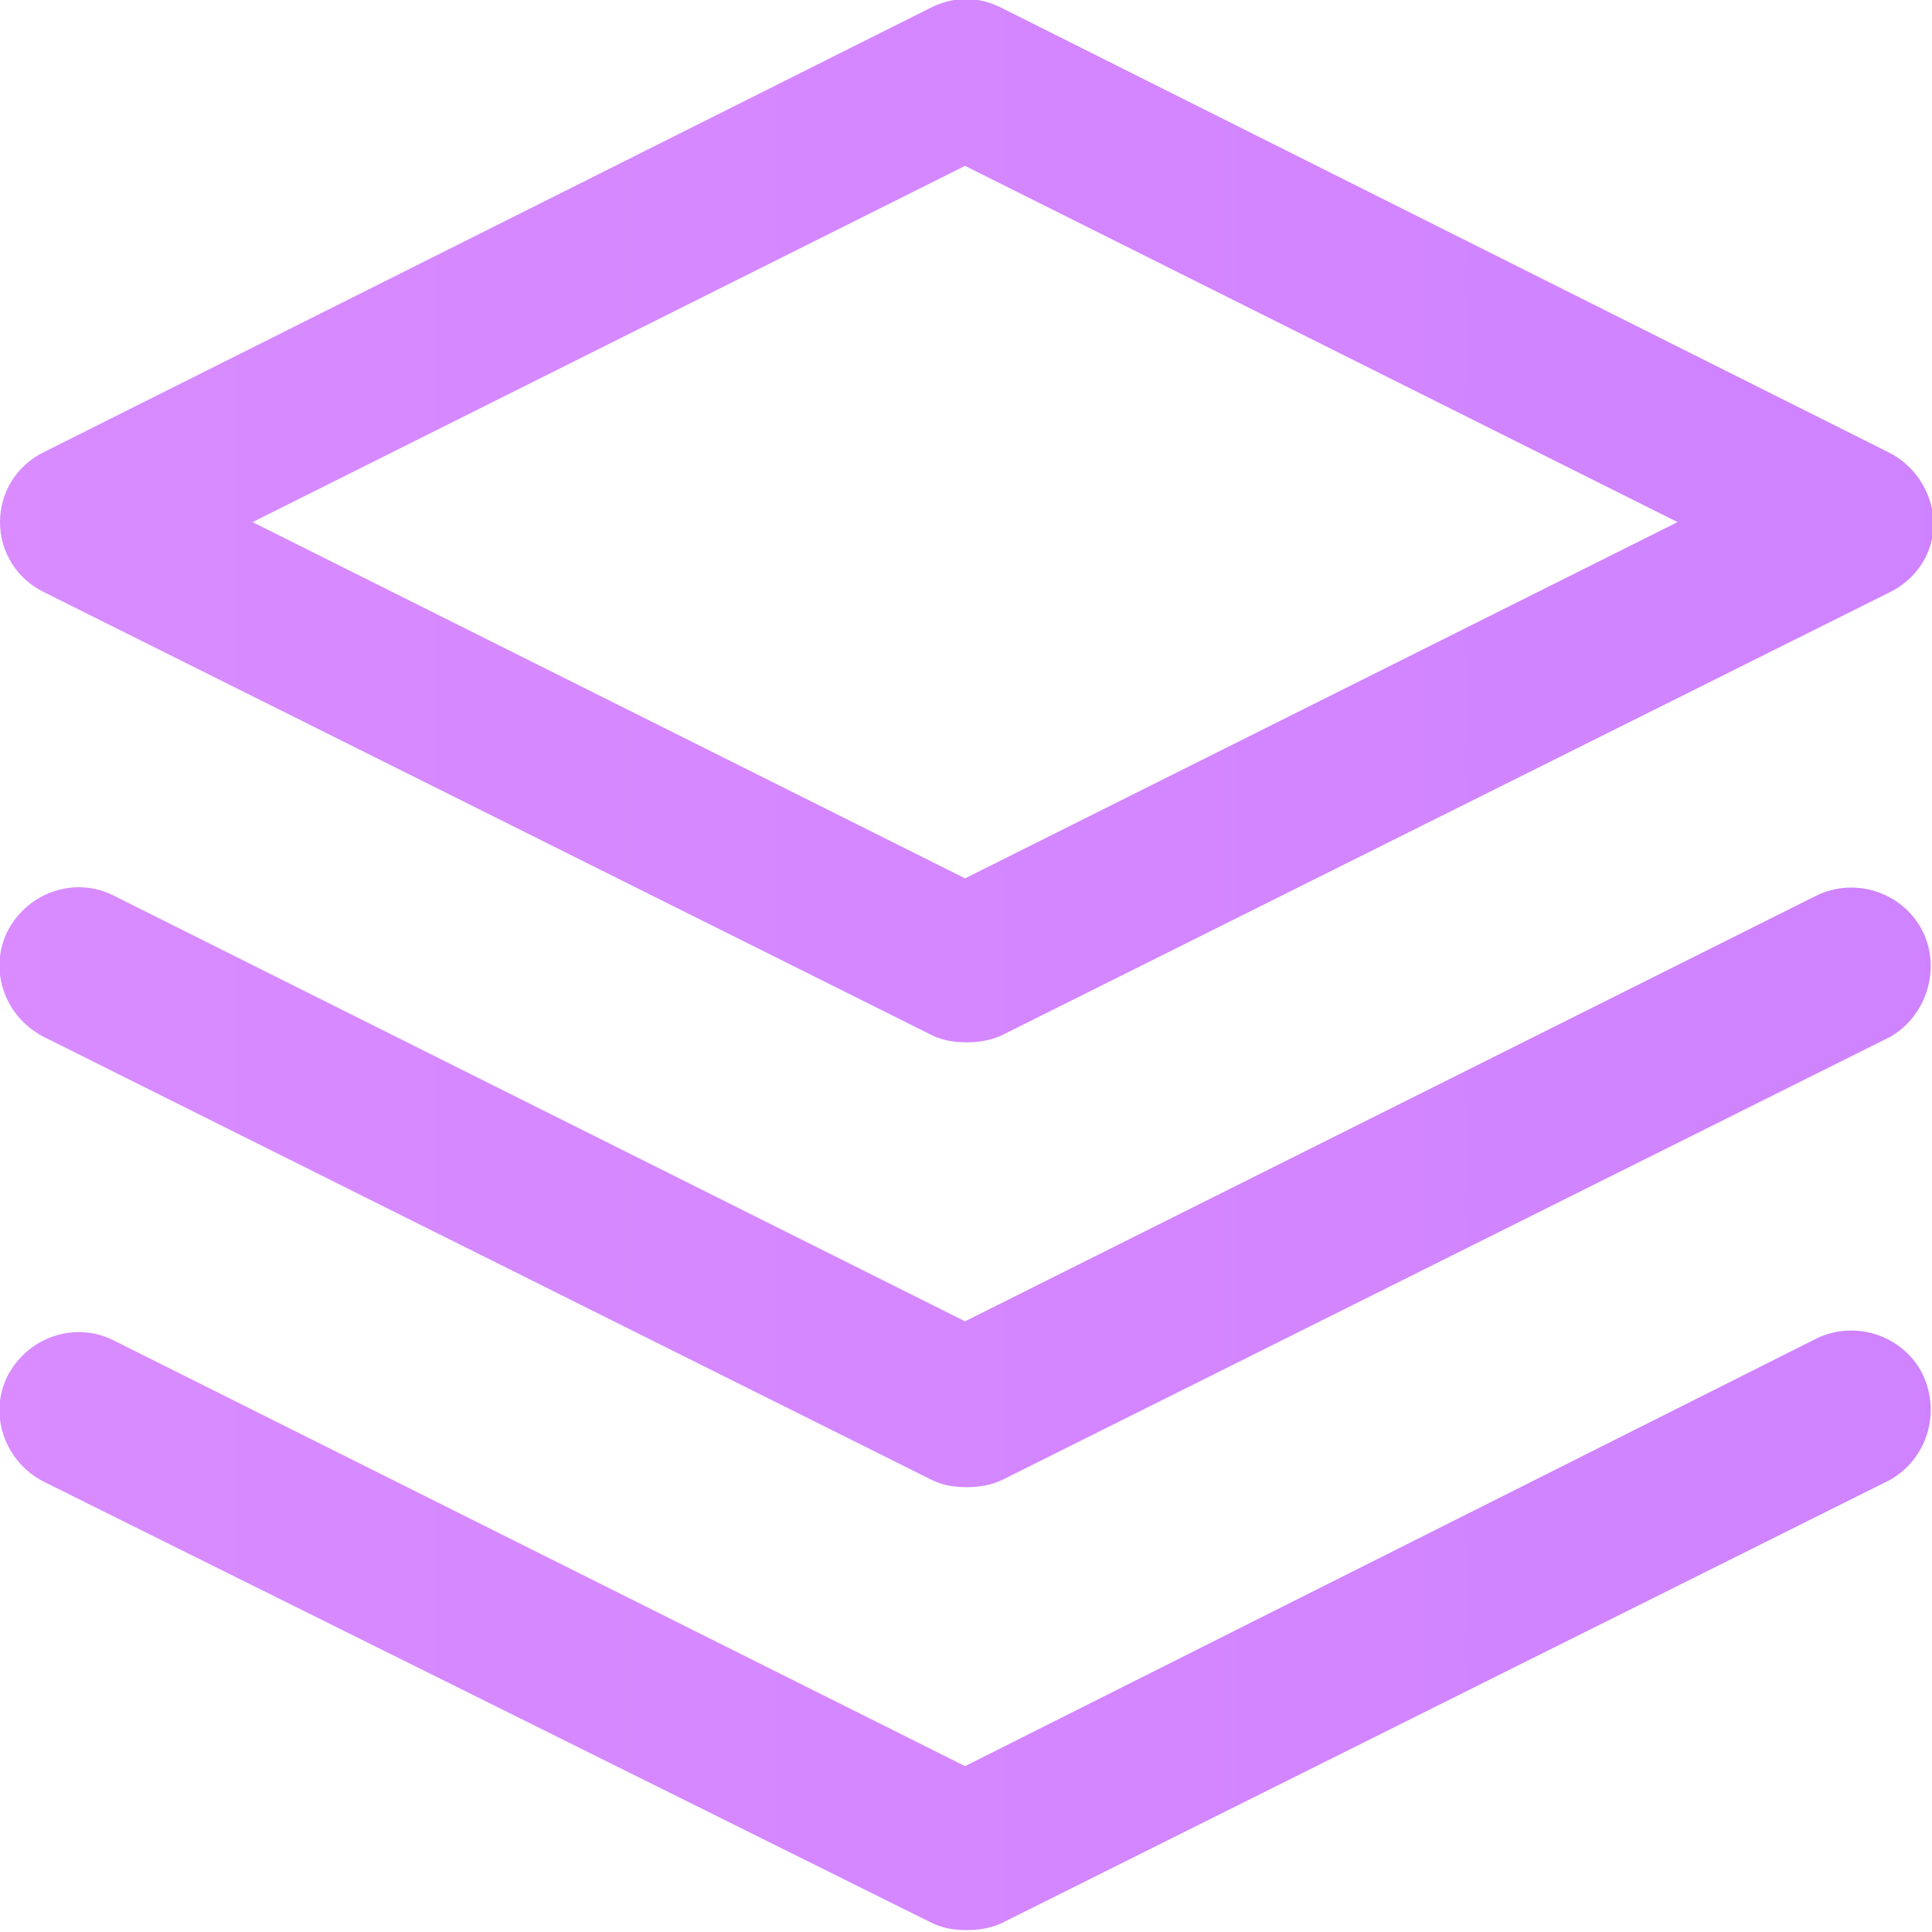
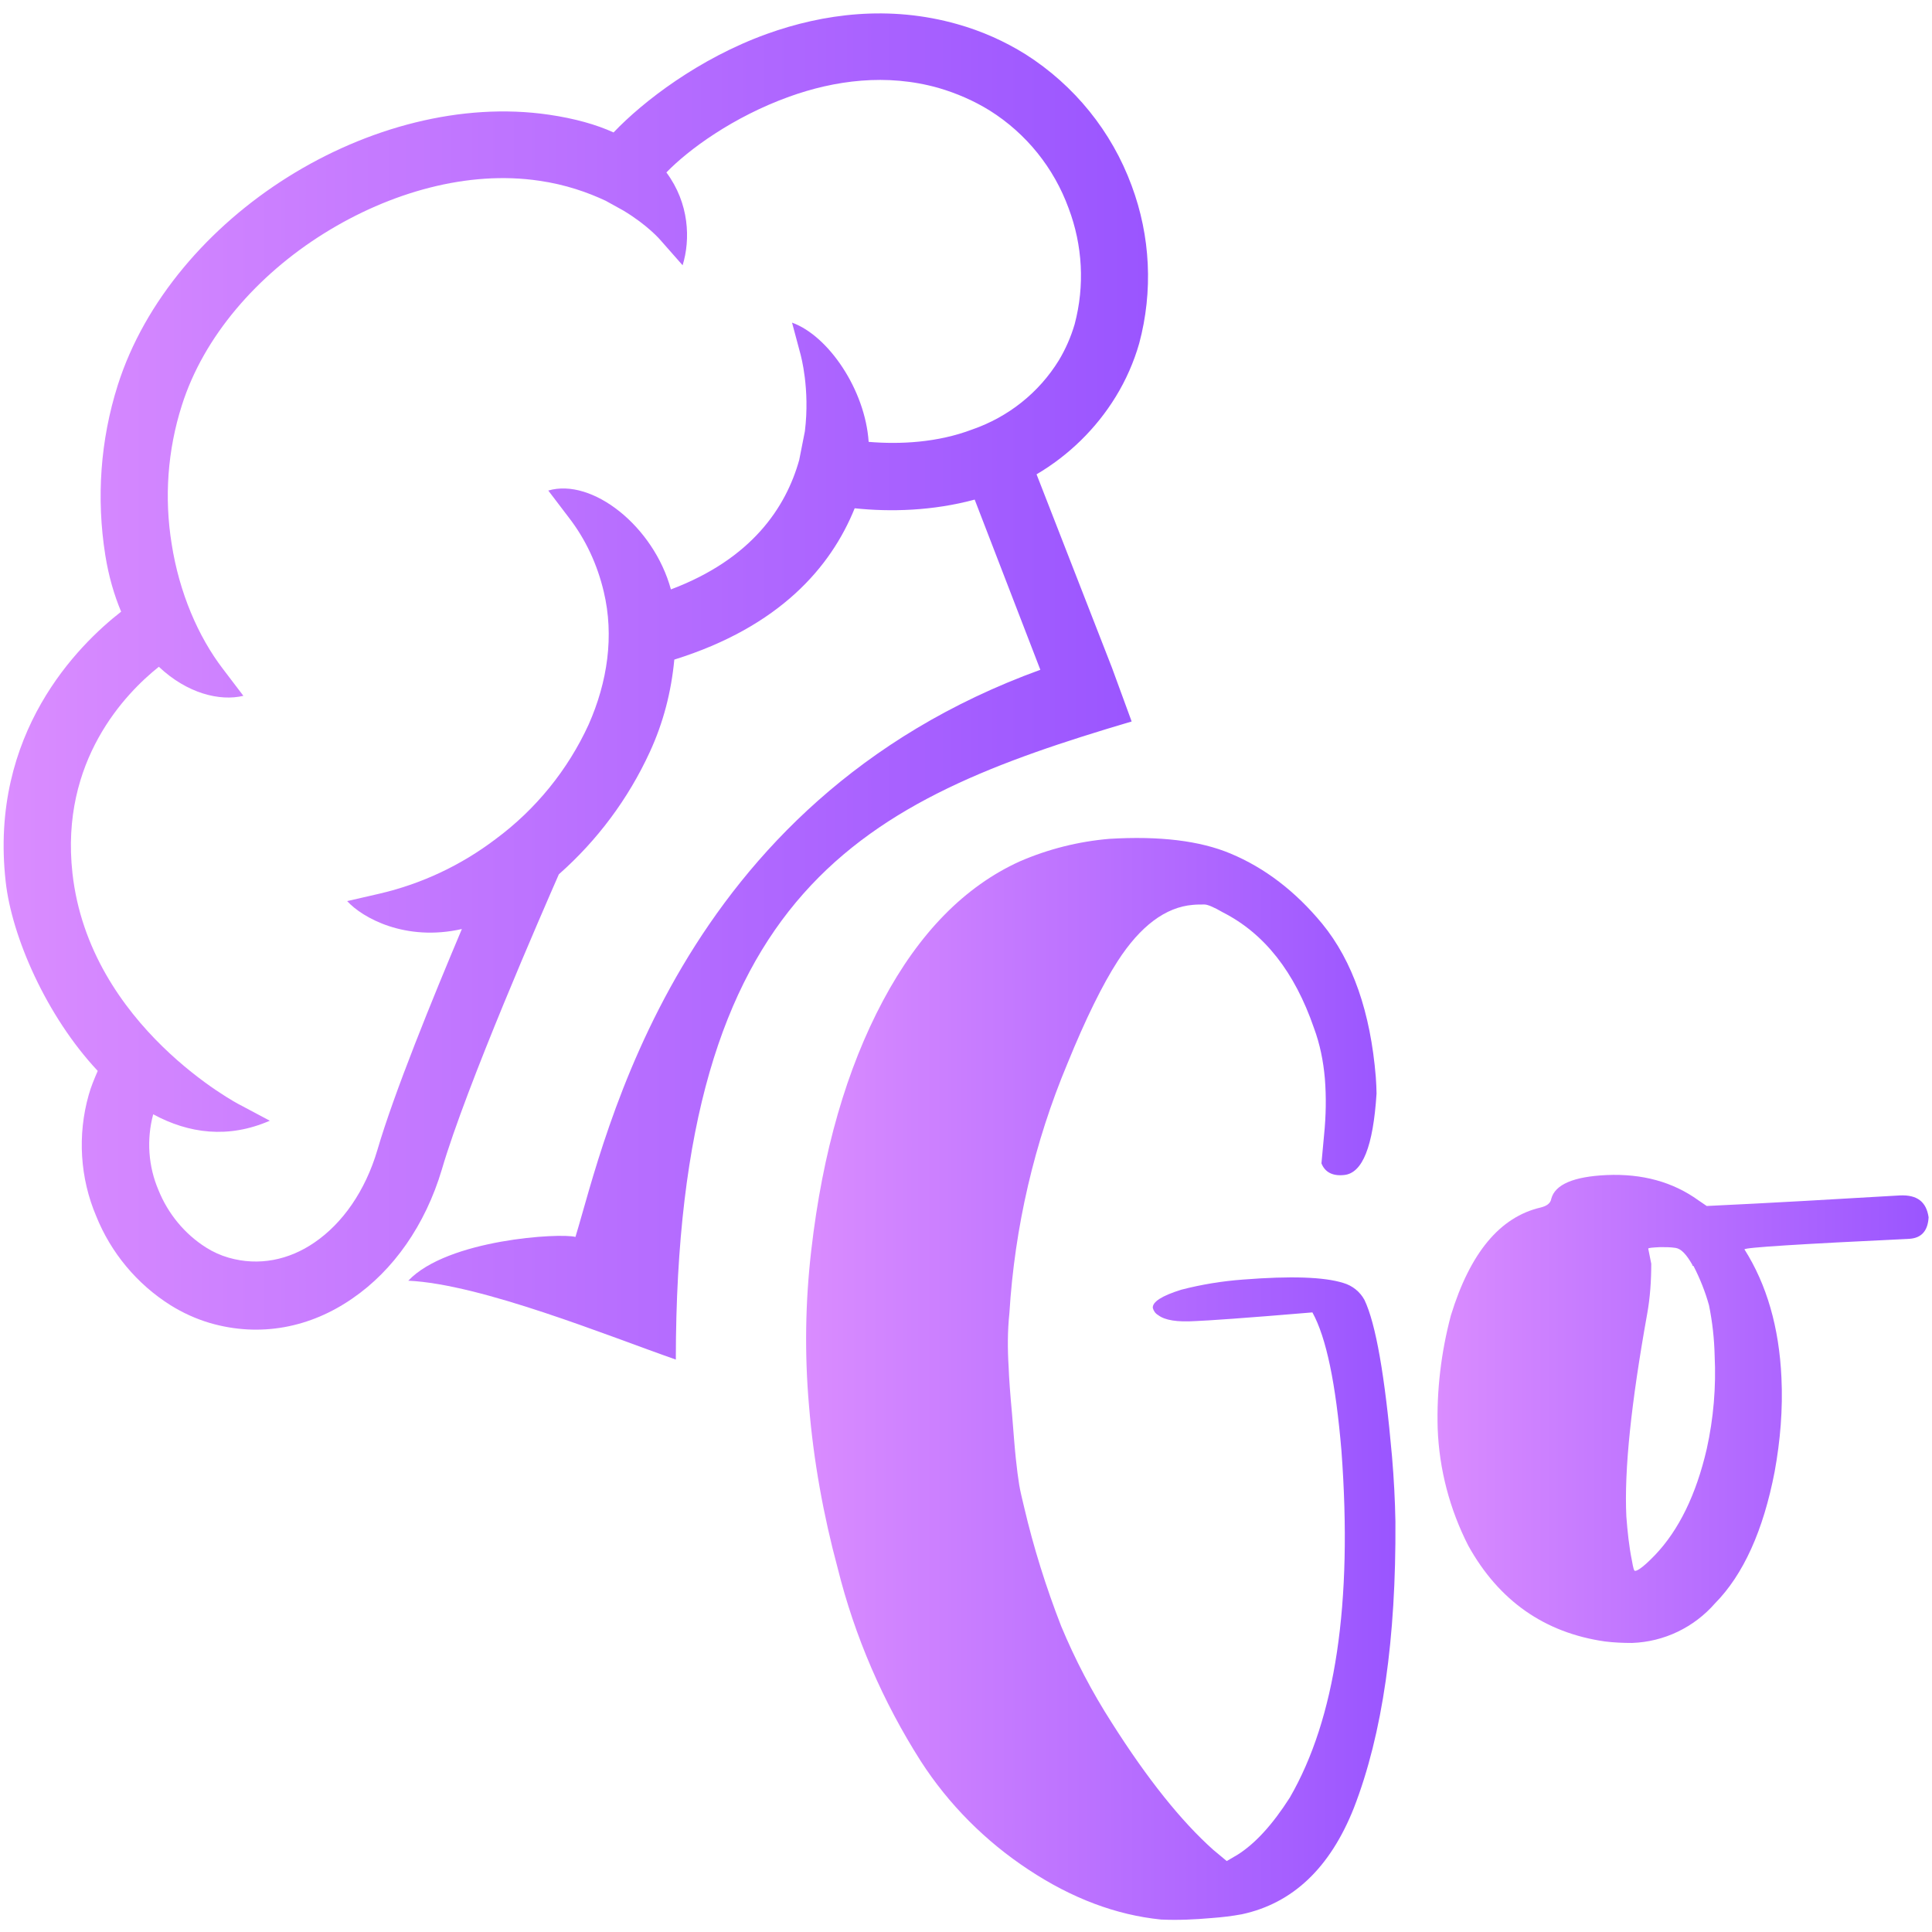
- <svg xmlns="http://www.w3.org/2000/svg" version="1.1" id="Layer_1" x="0px" y="0px" viewBox="0 0 102.5 102.5" style="enable-background:new 0 0 102.5 102.5;" xml:space="preserve">
+ <svg xmlns="http://www.w3.org/2000/svg" version="1.1" id="Camada_1" x="0px" y="0px" viewBox="0 0 512 512" style="enable-background:new 0 0 512 512;" xml:space="preserve">
  <style type="text/css">
	.st0{fill:url(#SVGID_1_);}
	.st1{fill:url(#SVGID_2_);}
	.st2{fill:url(#SVGID_3_);}
</style>
  <g>
-     <g>
-       <linearGradient id="SVGID_1_" gradientUnits="userSpaceOnUse" x1="-14.647" y1="27.683" x2="656.557" y2="27.683">
-         <stop offset="1.502404e-03" style="stop-color:#DA8CFF" />
-         <stop offset="1" style="stop-color:#9A55FF" />
-       </linearGradient>
-       <path class="st0" d="M100.2,24L53.1,0.4c-1.2-0.6-2.5-0.6-3.7,0L2.3,24C0.9,24.7,0,26.1,0,27.7s0.9,3,2.3,3.7l47.1,23.5    c0.6,0.3,1.2,0.4,1.9,0.4c0.6,0,1.3-0.1,1.9-0.4l47.1-23.5c1.4-0.7,2.3-2.1,2.3-3.7C102.5,26.1,101.6,24.7,100.2,24z M51.2,46.6    L13.4,27.7L51.2,8.8l37.8,18.9L51.2,46.6z" />
-     </g>
-   </g>
-   <g>
-     <g>
-       <linearGradient id="SVGID_2_" gradientUnits="userSpaceOnUse" x1="-14.647" y1="86.542" x2="656.557" y2="86.542">
-         <stop offset="1.502404e-03" style="stop-color:#DA8CFF" />
-         <stop offset="1" style="stop-color:#9A55FF" />
-       </linearGradient>
-       <path class="st1" d="M102,72.9c-1-2-3.5-2.9-5.6-1.9L51.2,93.7L6,71.1c-2-1-4.5-0.2-5.6,1.9c-1,2-0.2,4.5,1.9,5.6L49.4,102    c0.6,0.3,1.2,0.4,1.9,0.4c0.6,0,1.3-0.1,1.9-0.4l47.1-23.5C102.2,77.4,103,75,102,72.9z" />
-     </g>
-   </g>
-   <g>
-     <g>
-       <linearGradient id="SVGID_3_" gradientUnits="userSpaceOnUse" x1="-14.647" y1="62.998" x2="656.557" y2="62.998">
-         <stop offset="1.502404e-03" style="stop-color:#DA8CFF" />
-         <stop offset="1" style="stop-color:#9A55FF" />
-       </linearGradient>
-       <path class="st2" d="M102,49.4c-1-2-3.5-2.9-5.6-1.9L51.2,70.1L6,47.5c-2-1-4.5-0.2-5.6,1.9c-1,2-0.2,4.5,1.9,5.6l47.1,23.5    c0.6,0.3,1.2,0.4,1.9,0.4c0.6,0,1.3-0.1,1.9-0.4l47.1-23.5C102.2,53.9,103,51.4,102,49.4z" />
-     </g>
+     <linearGradient id="SVGID_1_" gradientUnits="userSpaceOnUse" x1="1.019" y1="181.877" x2="304.375" y2="181.877">
+       <stop offset="0" style="stop-color:#DA8CFF" />
+       <stop offset="0" style="stop-color:#DA8CFF" />
+       <stop offset="1" style="stop-color:#9A55FF" />
+     </linearGradient>
+     <path class="st0" d="M299.9,191.2l-5.2-14.2l-20-51.3c8.5-5,15.8-12.1,21-20.6c2.7-4.4,4.8-9.2,6.2-14.1c3.7-13.8,3-28.4-2-41.8   c-5.3-14.4-15.2-26.6-28.1-34.8c-5.6-3.5-11.7-6.2-18.1-8c-18-5.1-35.5-2.8-50.5,2.6c-18,6.5-32.8,17.9-40.6,26.1   c-4.6-2.1-10.3-3.7-17.1-4.7c-23.2-3.4-48.3,3.4-69.2,16.5s-38,32.8-45.1,55.2c-4.6,14.5-5.7,29.9-3.3,45c0.9,5.7,2.4,10.7,4.2,15   c-11.3,8.8-35,32.2-30.6,71.5c1.6,14.6,10.8,35.7,24.4,50.2c-0.9,2.1-1.8,4.2-2.4,6.4c-3,10.6-2.3,22,2,32.1   c3.9,9.7,10.8,18,19.7,23.6c3.2,2,6.7,3.6,10.4,4.7c13.4,3.9,26.7,1.2,37.8-6.5c10.8-7.4,19.3-19.4,23.7-34.2   c6.5-22.2,26.8-68.6,31-78.2c10.2-9,18.4-20,24.1-32.4c3.6-7.8,5.7-16,6.5-24.5c27.9-8.7,41.5-24.5,47.8-40.1   c9.5,1,20.7,0.7,31.8-2.3l17.4,45.1c-96.6,35.1-115.3,124.4-123.2,150.3c-3.9-1.1-33.9,0.6-44.3,11.6c19.4,0.9,53.1,14.7,70.9,20.9   C179.2,235.5,228.9,212.2,299.9,191.2z M230.2,117.1c-0.9-13.7-10.6-28.1-20.3-31.6l2.3,8.6c0,0.1,2.5,8.9,1.1,20.2l0,0l-1.5,7.6   c-3.5,12.5-12.5,26.2-34,34.3c-4.6-16.8-20.9-29.6-32.5-26.2l5.4,7.1c4.5,5.8,7.6,12.5,9.3,19.7c2.8,11.7,1,23.9-4,35.2   c-5.5,12-14,22.5-24.7,30.4c-9.1,6.9-19.5,11.8-30.6,14.4l-8.7,2c4,4.4,15.4,10.8,30.4,7.4c-7.8,18.5-18,43.5-22.4,58.6   c-3.2,10.8-9.2,19.4-16.7,24.5c-6.7,4.6-14.7,6.3-22.7,4c-2.1-0.6-4.1-1.5-6-2.7c-5.7-3.6-10.1-9-12.6-15.2   c-2.7-6.3-3.2-13.4-1.4-20.1c9.4,5.1,19.9,6.5,30.9,1.7l-7.9-4.2c-0.1,0-39.9-20.8-44.4-61.4c-3.3-29.8,14.1-47.7,22.9-54.7   c7.5,7.1,16.2,9.2,22.4,7.7l-5.4-7.1c-6.6-8.6-11.6-20.3-13.6-33.1c-2-12.3-1.1-24.9,2.7-36.8c5.8-18.3,20-34.5,37.6-45.5   s38.3-16.8,57.1-14c7,1,12.9,3.1,17.6,5.3l4.7,2.6c6.5,3.9,9.8,7.8,9.8,7.8l5.9,6.7c2.1-6.8,1.8-16.4-4.3-24.6   c5.8-6,17.6-14.7,32.6-20.1c12-4.3,25.7-6.2,39.5-2.3c4.8,1.4,9.4,3.4,13.6,6c9.7,6.1,17,15.2,20.9,25.9c3.7,9.8,4.3,20.5,1.6,30.7   c-1,3.4-2.4,6.6-4.2,9.6c-5.3,8.6-13.4,15-22.9,18.3C248.5,117.3,238.6,117.8,230.2,117.1z" />
+     <linearGradient id="SVGID_2_" gradientUnits="userSpaceOnUse" x1="213.506" y1="365.129" x2="369.611" y2="365.129">
+       <stop offset="0" style="stop-color:#DA8CFF" />
+       <stop offset="0" style="stop-color:#DA8CFF" />
+       <stop offset="1" style="stop-color:#9A55FF" />
+     </linearGradient>
+     <path class="st1" d="M361.6,344.5c-1.2-2.2-3.2-3.8-5.6-4.5c-5.1-1.6-13.9-1.9-26.6-0.9c-5.5,0.4-11,1.3-16.4,2.7   c-5.1,1.6-7.6,3.2-7.5,4.8c0.2,0.8,0.7,1.5,1.4,1.9c1.8,1.4,5.1,1.9,9.9,1.6c2.9-0.1,13.3-0.8,31-2.3c3.7,6.7,6.2,18.9,7.7,36.7   c3,40.4-1.6,71-13.7,91.9c-4.6,7.2-9.2,12.2-13.8,15.1l-2.9,1.7l-3.6-3c-8.4-7.5-17.4-18.7-26.9-33.7c-5.2-8.1-9.7-16.7-13.4-25.6   c-4-10.3-7.3-20.8-9.8-31.5c-0.5-2.1-1-4.1-1.3-5.9s-0.6-4.2-0.9-7c-0.3-2.8-0.6-6.8-1-11.8c-0.5-5.4-0.8-9.5-0.9-12.4   c-0.3-4.8-0.3-9.6,0.2-14.3c1.4-22.8,6.6-45.2,15.4-66.2c4.8-11.8,9.3-20.9,13.3-27.1c6-9.3,12.7-14.3,19.9-14.9   c1-0.1,2.1-0.1,3.1-0.1c0.8,0,2.5,0.7,4.9,2.1c11,5.6,19,15.8,24.1,30.6c1.6,4.3,2.5,8.8,2.9,13.4c0.4,5,0.3,9.9-0.2,14.9l-0.7,7.6   c0.9,2.3,2.9,3.4,5.9,3.1c5-0.4,7.8-7.6,8.7-21.6c0-1.3-0.1-2.8-0.2-4.4c-1.4-17.1-6.1-30.7-14.2-40.6   c-7.1-8.6-15.2-14.8-24.3-18.6c-8.1-3.4-18.8-4.7-32.1-3.9c-8.2,0.7-16.2,2.7-23.8,6c-14.5,6.6-26.6,18.9-36.2,36.9s-16,40-19,66.1   c-1.6,13.7-1.8,27.6-0.6,41.3c1.2,14.5,3.8,28.9,7.6,43c4.5,18.1,12,35.4,22,51.1c7.4,11.5,17.2,21.3,28.6,28.8   c11.5,7.6,23.2,12,35.1,13.2c4.5,0.2,8.9,0,13.4-0.4c2.7-0.2,5.3-0.5,8-1c13.5-2.9,23.4-12.3,29.7-28.2c7.6-19.6,11.2-44.9,11-75.9   c-0.1-5.6-0.4-11.3-0.9-17.2C367,364.5,364.6,350.8,361.6,344.5z" />
+     <linearGradient id="SVGID_3_" gradientUnits="userSpaceOnUse" x1="380.882" y1="373.382" x2="511" y2="373.382">
+       <stop offset="0" style="stop-color:#DA8CFF" />
+       <stop offset="0" style="stop-color:#DA8CFF" />
+       <stop offset="1" style="stop-color:#9A55FF" />
+     </linearGradient>
+     <path class="st2" d="M503.5,316.8c-17.1,1-34.1,2-51.2,2.8l-2.2-1.5c-6.8-4.9-14.9-7.1-24.3-6.7c-8.8,0.4-13.7,2.5-14.7,6.3   c-0.2,1.2-1.2,1.9-2.8,2.3c-10.8,2.5-18.7,12-23.8,28.6c-2.6,9.8-3.8,19.9-3.5,30c0.4,10.8,3.2,21.4,8.1,31   c8.1,14.6,20.2,23.1,36.2,25.4c2.4,0.3,4.8,0.4,7.2,0.4c8.5-0.3,16.4-4.1,22-10.5c7.5-7.6,12.8-19.3,15.8-34.9   c1.5-8.2,2.2-16.6,1.8-24.9c-0.6-13.3-3.9-24.7-9.8-34c0-0.5,14.5-1.4,43.7-2.8c3.2-0.2,4.9-2.1,5.1-5.7   C510.5,318.5,508.1,316.6,503.5,316.8z M452.3,384c-2.8,12.1-7.4,21.5-13.7,28.1c-2.7,2.8-4.5,4.2-5.3,4.2c-0.3,0-0.5-0.9-0.8-2.6   c-0.8-3.9-1.2-7.9-1.5-11.8c-0.6-12.4,1.3-30.2,5.5-53.6c0.8-4.4,1.1-8.9,1.1-13.4l-0.8-4c0-0.2,1.1-0.3,3.2-0.4c1.3,0,2.7,0,4,0.2   c1.5,0.2,2.9,1.7,4.5,4.5c0,0,0,0,0,0.1c0,0.1,0.1,0.2,0.3,0.2c1.7,3.3,3.1,6.8,4.1,10.4c0.9,4.4,1.4,8.9,1.5,13.4   C454.8,367.6,454.1,375.9,452.3,384z" />
  </g>
</svg>
